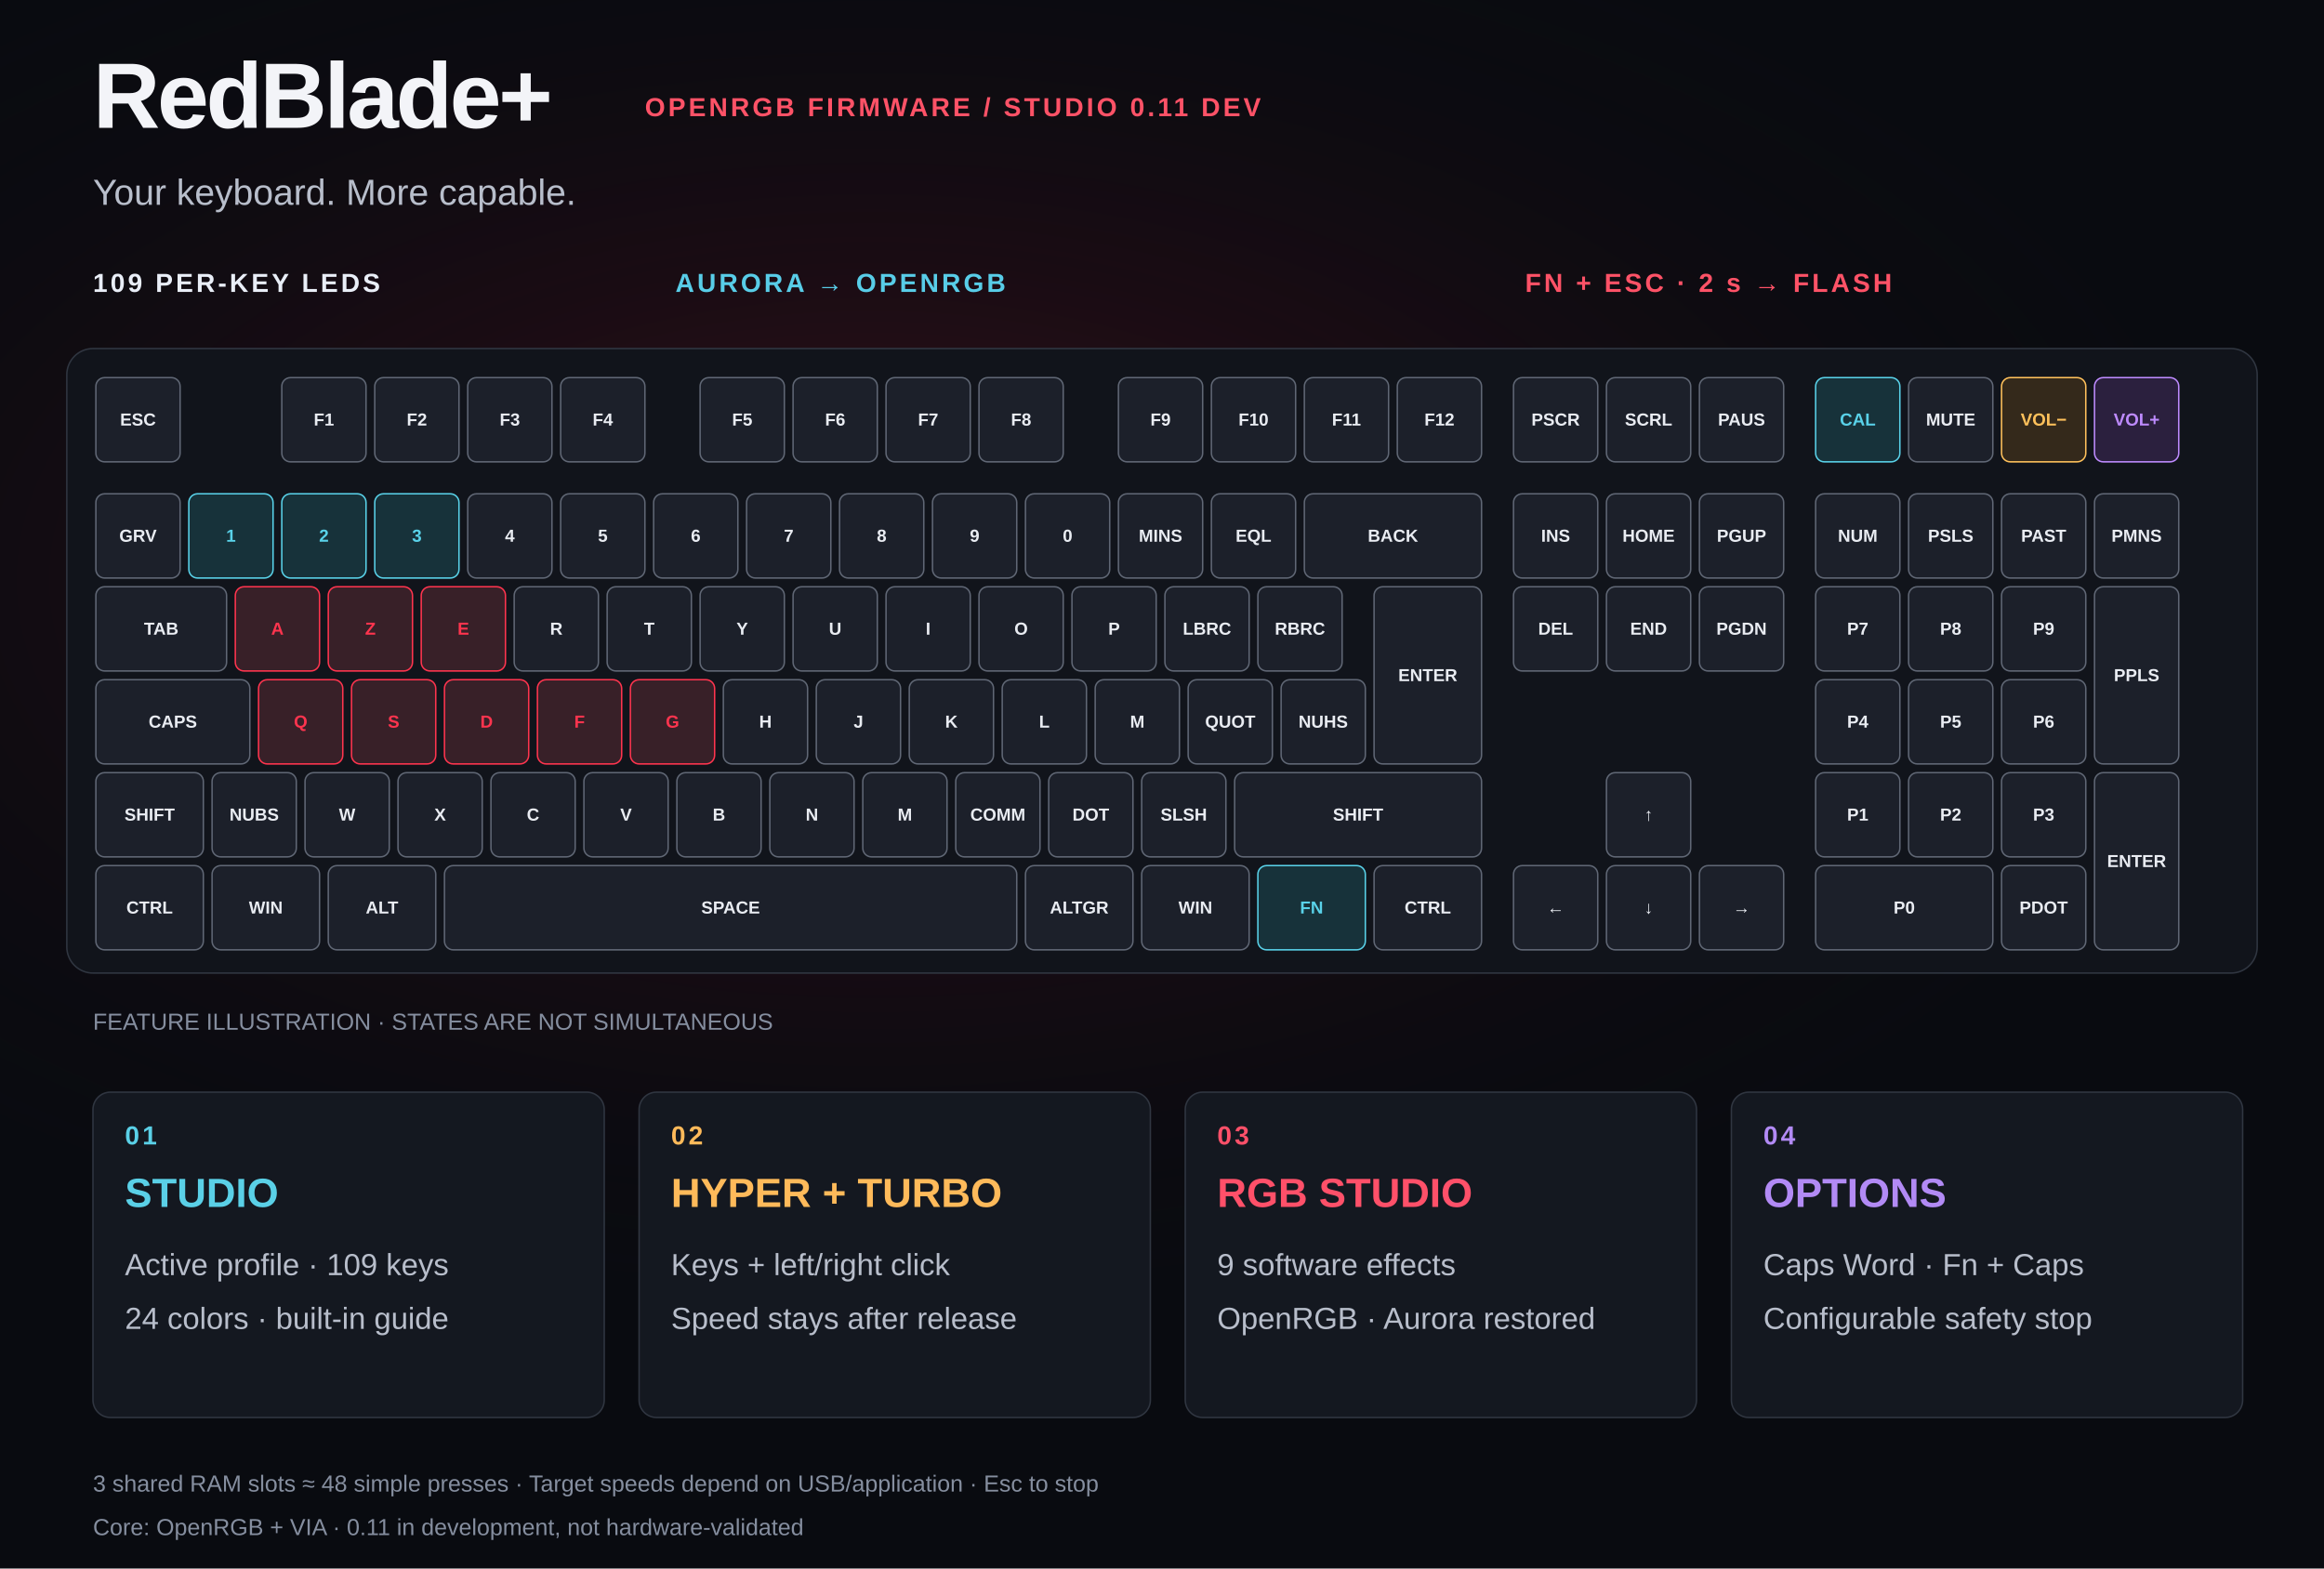
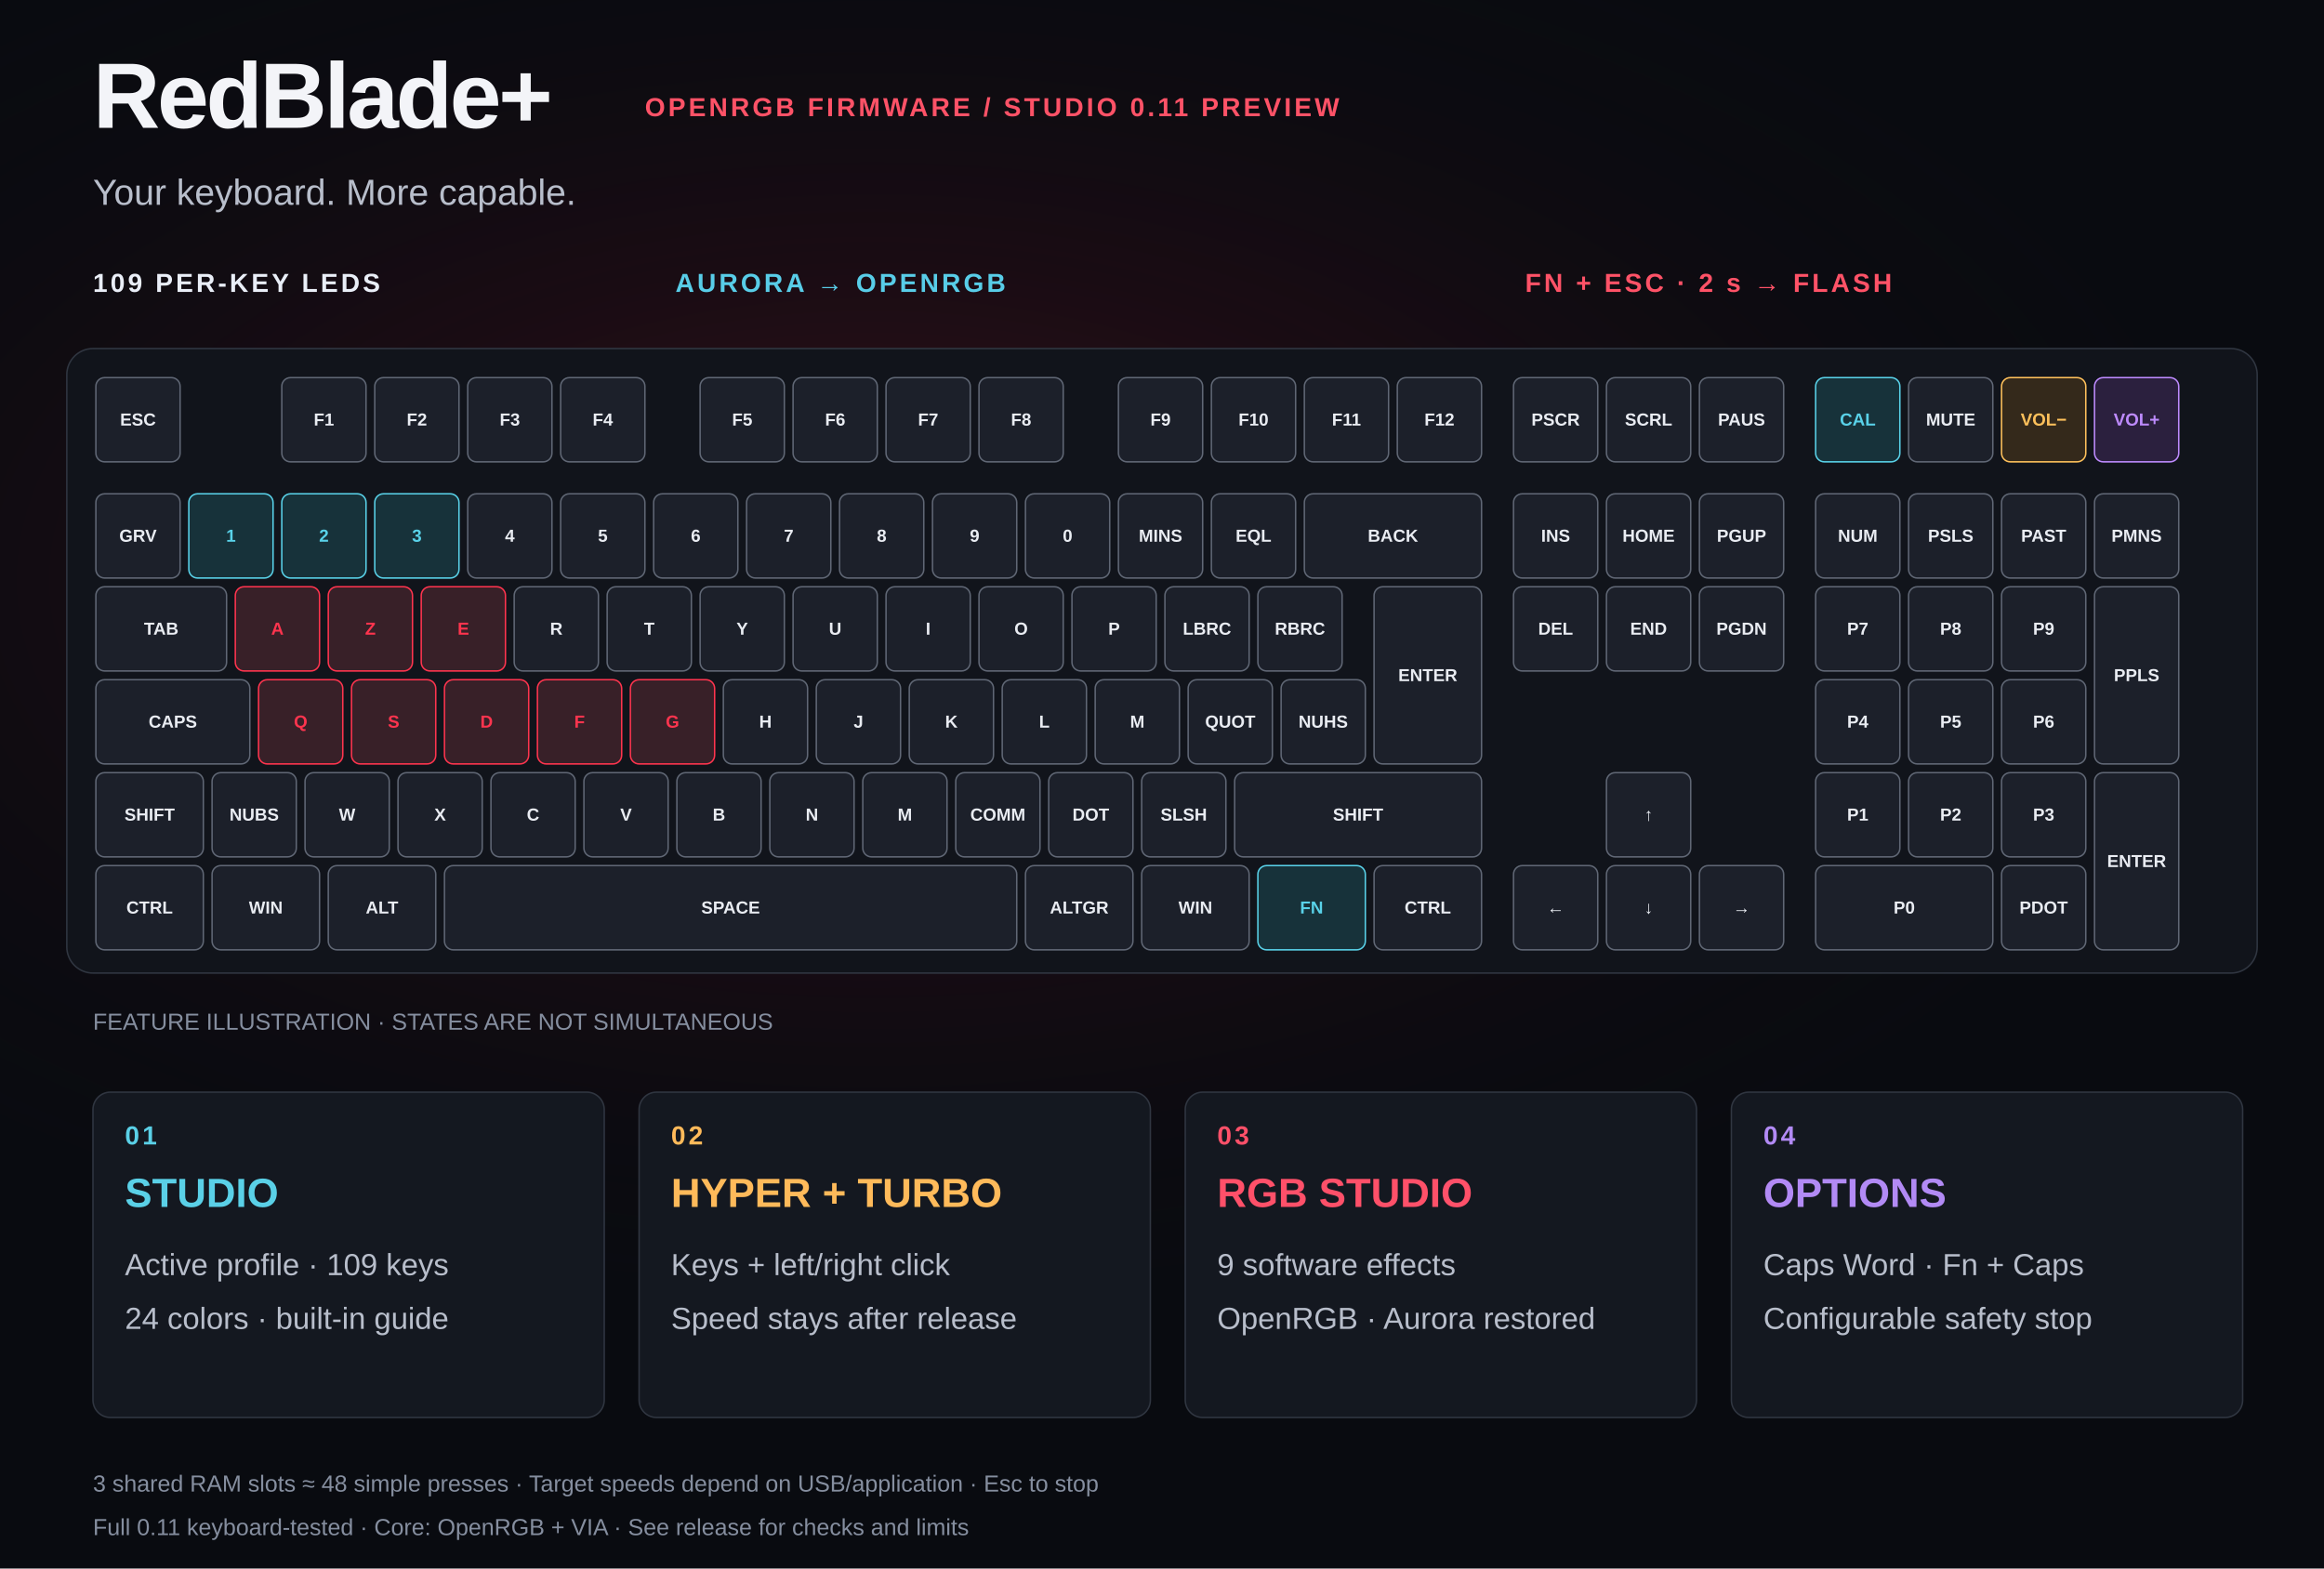
<svg xmlns="http://www.w3.org/2000/svg" width="1600" height="1080" viewBox="0 0 1600 1080">
  <defs>
    <radialGradient id="glow">
      <stop stop-color="#af1733" stop-opacity=".3" />
      <stop offset="1" stop-color="#090b10" stop-opacity="0" />
    </radialGradient>
  </defs>
  <rect width="1600" height="1080" fill="#090b10" />
  <ellipse cx="600" cy="400" rx="1000" ry="520" fill="url(#glow)" />
  <style>text{font-family:Arial,DejaVu Sans,sans-serif;fill:#f3f4f8}.brand{font-size:64px;font-weight:800;letter-spacing:-2px}.sub{font-size:25px;fill:#b8becb}.label{font-size:18px;font-weight:700;letter-spacing:2px}.card{font-size:28px;font-weight:700}.body{font-size:21px;fill:#b8becb}.key{font-size:12px;font-weight:700;text-anchor:middle}.small{font-size:16px;fill:#858e9f}</style>
  <text x="64" y="88" class="brand">RedBlade+</text>
-   <text x="444" y="80" class="label" style="fill:#ff5267">OPENRGB FIRMWARE  /  STUDIO 0.11 DEV</text>
+   <text x="444" y="80" class="label" style="fill:#ff5267">OPENRGB FIRMWARE  /  STUDIO 0.11 PREVIEW</text>
  <text x="64" y="141" class="sub">Your keyboard. More capable.</text>
  <text x="64" y="201" class="label" style="fill:#e9eef7">109 PER-KEY LEDS</text>
  <text x="465" y="201" class="label" style="fill:#58cde8">AURORA → OPENRGB</text>
  <text x="1050" y="201" class="label" style="fill:#ff5267">FN + ESC  ·  2 s → FLASH</text>
  <rect x="46" y="240" width="1508" height="430" rx="18" fill="#11141b" stroke="#303641" />
  <rect x="66" y="260" width="58" height="58" rx="6" fill="#1c202a" stroke="#606775" />
  <text x="95.0" y="293.0" class="key" style="fill:#e9ecf2">ESC</text>
  <rect x="194" y="260" width="58" height="58" rx="6" fill="#1c202a" stroke="#606775" />
  <text x="223.0" y="293.0" class="key" style="fill:#e9ecf2">F1</text>
  <rect x="258" y="260" width="58" height="58" rx="6" fill="#1c202a" stroke="#606775" />
  <text x="287.0" y="293.0" class="key" style="fill:#e9ecf2">F2</text>
  <rect x="322" y="260" width="58" height="58" rx="6" fill="#1c202a" stroke="#606775" />
  <text x="351.0" y="293.0" class="key" style="fill:#e9ecf2">F3</text>
  <rect x="386" y="260" width="58" height="58" rx="6" fill="#1c202a" stroke="#606775" />
  <text x="415.0" y="293.0" class="key" style="fill:#e9ecf2">F4</text>
  <rect x="482.0" y="260" width="58" height="58" rx="6" fill="#1c202a" stroke="#606775" />
  <text x="511.0" y="293.0" class="key" style="fill:#e9ecf2">F5</text>
  <rect x="546.0" y="260" width="58" height="58" rx="6" fill="#1c202a" stroke="#606775" />
  <text x="575.0" y="293.0" class="key" style="fill:#e9ecf2">F6</text>
  <rect x="610.0" y="260" width="58" height="58" rx="6" fill="#1c202a" stroke="#606775" />
  <text x="639.0" y="293.0" class="key" style="fill:#e9ecf2">F7</text>
  <rect x="674.0" y="260" width="58" height="58" rx="6" fill="#1c202a" stroke="#606775" />
  <text x="703.0" y="293.0" class="key" style="fill:#e9ecf2">F8</text>
  <rect x="770" y="260" width="58" height="58" rx="6" fill="#1c202a" stroke="#606775" />
  <text x="799.0" y="293.0" class="key" style="fill:#e9ecf2">F9</text>
  <rect x="834" y="260" width="58" height="58" rx="6" fill="#1c202a" stroke="#606775" />
  <text x="863.0" y="293.0" class="key" style="fill:#e9ecf2">F10</text>
  <rect x="898" y="260" width="58" height="58" rx="6" fill="#1c202a" stroke="#606775" />
  <text x="927.0" y="293.0" class="key" style="fill:#e9ecf2">F11</text>
  <rect x="962" y="260" width="58" height="58" rx="6" fill="#1c202a" stroke="#606775" />
  <text x="991.0" y="293.0" class="key" style="fill:#e9ecf2">F12</text>
  <rect x="1042.0" y="260" width="58" height="58" rx="6" fill="#1c202a" stroke="#606775" />
  <text x="1071.0" y="293.0" class="key" style="fill:#e9ecf2">PSCR</text>
  <rect x="1106.0" y="260" width="58" height="58" rx="6" fill="#1c202a" stroke="#606775" />
  <text x="1135.0" y="293.0" class="key" style="fill:#e9ecf2">SCRL</text>
  <rect x="1170.0" y="260" width="58" height="58" rx="6" fill="#1c202a" stroke="#606775" />
  <text x="1199.0" y="293.0" class="key" style="fill:#e9ecf2">PAUS</text>
  <rect x="1250.0" y="260" width="58" height="58" rx="6" fill="#17323a" stroke="#59d2e9" />
  <text x="1279.0" y="293.0" class="key" style="fill:#59d2e9">CAL</text>
  <rect x="1314.0" y="260" width="58" height="58" rx="6" fill="#1c202a" stroke="#606775" />
  <text x="1343.0" y="293.0" class="key" style="fill:#e9ecf2">MUTE</text>
  <rect x="1378.0" y="260" width="58" height="58" rx="6" fill="#34291b" stroke="#ffc15b" />
  <text x="1407.0" y="293.0" class="key" style="fill:#ffc15b">VOL−</text>
  <rect x="1442.0" y="260" width="58" height="58" rx="6" fill="#2b203e" stroke="#be8bff" />
  <text x="1471.0" y="293.0" class="key" style="fill:#be8bff">VOL+</text>
  <rect x="66" y="340.0" width="58" height="58" rx="6" fill="#1c202a" stroke="#606775" />
  <text x="95.0" y="373.0" class="key" style="fill:#e9ecf2">GRV</text>
  <rect x="130" y="340.0" width="58" height="58" rx="6" fill="#17323a" stroke="#59d2e9" />
  <text x="159.0" y="373.0" class="key" style="fill:#59d2e9">1</text>
  <rect x="194" y="340.0" width="58" height="58" rx="6" fill="#17323a" stroke="#59d2e9" />
  <text x="223.0" y="373.0" class="key" style="fill:#59d2e9">2</text>
  <rect x="258" y="340.0" width="58" height="58" rx="6" fill="#17323a" stroke="#59d2e9" />
  <text x="287.0" y="373.0" class="key" style="fill:#59d2e9">3</text>
  <rect x="322" y="340.0" width="58" height="58" rx="6" fill="#1c202a" stroke="#606775" />
  <text x="351.0" y="373.0" class="key" style="fill:#e9ecf2">4</text>
  <rect x="386" y="340.0" width="58" height="58" rx="6" fill="#1c202a" stroke="#606775" />
  <text x="415.0" y="373.0" class="key" style="fill:#e9ecf2">5</text>
  <rect x="450" y="340.0" width="58" height="58" rx="6" fill="#1c202a" stroke="#606775" />
  <text x="479.0" y="373.0" class="key" style="fill:#e9ecf2">6</text>
  <rect x="514" y="340.0" width="58" height="58" rx="6" fill="#1c202a" stroke="#606775" />
  <text x="543.0" y="373.0" class="key" style="fill:#e9ecf2">7</text>
  <rect x="578" y="340.0" width="58" height="58" rx="6" fill="#1c202a" stroke="#606775" />
  <text x="607.0" y="373.0" class="key" style="fill:#e9ecf2">8</text>
  <rect x="642" y="340.0" width="58" height="58" rx="6" fill="#1c202a" stroke="#606775" />
  <text x="671.0" y="373.0" class="key" style="fill:#e9ecf2">9</text>
  <rect x="706" y="340.0" width="58" height="58" rx="6" fill="#1c202a" stroke="#606775" />
  <text x="735.0" y="373.0" class="key" style="fill:#e9ecf2">0</text>
  <rect x="770" y="340.0" width="58" height="58" rx="6" fill="#1c202a" stroke="#606775" />
  <text x="799.0" y="373.0" class="key" style="fill:#e9ecf2">MINS</text>
  <rect x="834" y="340.0" width="58" height="58" rx="6" fill="#1c202a" stroke="#606775" />
  <text x="863.0" y="373.0" class="key" style="fill:#e9ecf2">EQL</text>
  <rect x="898" y="340.0" width="122" height="58" rx="6" fill="#1c202a" stroke="#606775" />
  <text x="959.0" y="373.0" class="key" style="fill:#e9ecf2">BACK</text>
  <rect x="1042.0" y="340.0" width="58" height="58" rx="6" fill="#1c202a" stroke="#606775" />
  <text x="1071.0" y="373.0" class="key" style="fill:#e9ecf2">INS</text>
  <rect x="1106.0" y="340.0" width="58" height="58" rx="6" fill="#1c202a" stroke="#606775" />
  <text x="1135.0" y="373.0" class="key" style="fill:#e9ecf2">HOME</text>
  <rect x="1170.0" y="340.0" width="58" height="58" rx="6" fill="#1c202a" stroke="#606775" />
  <text x="1199.0" y="373.0" class="key" style="fill:#e9ecf2">PGUP</text>
  <rect x="1250.0" y="340.0" width="58" height="58" rx="6" fill="#1c202a" stroke="#606775" />
  <text x="1279.0" y="373.0" class="key" style="fill:#e9ecf2">NUM</text>
  <rect x="1314.0" y="340.0" width="58" height="58" rx="6" fill="#1c202a" stroke="#606775" />
  <text x="1343.0" y="373.0" class="key" style="fill:#e9ecf2">PSLS</text>
  <rect x="1378.0" y="340.0" width="58" height="58" rx="6" fill="#1c202a" stroke="#606775" />
  <text x="1407.0" y="373.0" class="key" style="fill:#e9ecf2">PAST</text>
  <rect x="1442.0" y="340.0" width="58" height="58" rx="6" fill="#1c202a" stroke="#606775" />
  <text x="1471.0" y="373.0" class="key" style="fill:#e9ecf2">PMNS</text>
  <rect x="66" y="404.0" width="90.0" height="58" rx="6" fill="#1c202a" stroke="#606775" />
  <text x="111.0" y="437.0" class="key" style="fill:#e9ecf2">TAB</text>
  <rect x="162.0" y="404.0" width="58" height="58" rx="6" fill="#382028" stroke="#ff344e" />
  <text x="191.0" y="437.0" class="key" style="fill:#ff344e">A</text>
  <rect x="226.0" y="404.0" width="58" height="58" rx="6" fill="#382028" stroke="#ff344e" />
  <text x="255.0" y="437.0" class="key" style="fill:#ff344e">Z</text>
  <rect x="290.0" y="404.0" width="58" height="58" rx="6" fill="#382028" stroke="#ff344e" />
  <text x="319.0" y="437.0" class="key" style="fill:#ff344e">E</text>
  <rect x="354.0" y="404.0" width="58" height="58" rx="6" fill="#1c202a" stroke="#606775" />
  <text x="383.0" y="437.0" class="key" style="fill:#e9ecf2">R</text>
  <rect x="418.0" y="404.0" width="58" height="58" rx="6" fill="#1c202a" stroke="#606775" />
  <text x="447.0" y="437.0" class="key" style="fill:#e9ecf2">T</text>
  <rect x="482.0" y="404.0" width="58" height="58" rx="6" fill="#1c202a" stroke="#606775" />
  <text x="511.0" y="437.0" class="key" style="fill:#e9ecf2">Y</text>
  <rect x="546.0" y="404.0" width="58" height="58" rx="6" fill="#1c202a" stroke="#606775" />
  <text x="575.0" y="437.0" class="key" style="fill:#e9ecf2">U</text>
  <rect x="610.0" y="404.0" width="58" height="58" rx="6" fill="#1c202a" stroke="#606775" />
  <text x="639.0" y="437.0" class="key" style="fill:#e9ecf2">I</text>
  <rect x="674.0" y="404.0" width="58" height="58" rx="6" fill="#1c202a" stroke="#606775" />
  <text x="703.0" y="437.0" class="key" style="fill:#e9ecf2">O</text>
  <rect x="738.0" y="404.0" width="58" height="58" rx="6" fill="#1c202a" stroke="#606775" />
  <text x="767.0" y="437.0" class="key" style="fill:#e9ecf2">P</text>
  <rect x="802.0" y="404.0" width="58" height="58" rx="6" fill="#1c202a" stroke="#606775" />
  <text x="831.0" y="437.0" class="key" style="fill:#e9ecf2">LBRC</text>
  <rect x="866.0" y="404.0" width="58" height="58" rx="6" fill="#1c202a" stroke="#606775" />
  <text x="895.0" y="437.0" class="key" style="fill:#e9ecf2">RBRC</text>
  <rect x="1042.0" y="404.0" width="58" height="58" rx="6" fill="#1c202a" stroke="#606775" />
  <text x="1071.0" y="437.0" class="key" style="fill:#e9ecf2">DEL</text>
  <rect x="1106.0" y="404.0" width="58" height="58" rx="6" fill="#1c202a" stroke="#606775" />
  <text x="1135.0" y="437.0" class="key" style="fill:#e9ecf2">END</text>
  <rect x="1170.0" y="404.0" width="58" height="58" rx="6" fill="#1c202a" stroke="#606775" />
  <text x="1199.0" y="437.0" class="key" style="fill:#e9ecf2">PGDN</text>
  <rect x="1250.0" y="404.0" width="58" height="58" rx="6" fill="#1c202a" stroke="#606775" />
  <text x="1279.0" y="437.0" class="key" style="fill:#e9ecf2">P7</text>
  <rect x="1314.0" y="404.0" width="58" height="58" rx="6" fill="#1c202a" stroke="#606775" />
  <text x="1343.0" y="437.0" class="key" style="fill:#e9ecf2">P8</text>
  <rect x="1378.0" y="404.0" width="58" height="58" rx="6" fill="#1c202a" stroke="#606775" />
  <text x="1407.0" y="437.0" class="key" style="fill:#e9ecf2">P9</text>
  <rect x="1442.0" y="404.0" width="58" height="122" rx="6" fill="#1c202a" stroke="#606775" />
  <text x="1471.0" y="469.0" class="key" style="fill:#e9ecf2">PPLS</text>
  <rect x="66" y="468.0" width="106.0" height="58" rx="6" fill="#1c202a" stroke="#606775" />
  <text x="119.0" y="501.0" class="key" style="fill:#e9ecf2">CAPS</text>
  <rect x="178.0" y="468.0" width="58" height="58" rx="6" fill="#382028" stroke="#ff344e" />
  <text x="207.0" y="501.0" class="key" style="fill:#ff344e">Q</text>
  <rect x="242.0" y="468.0" width="58" height="58" rx="6" fill="#382028" stroke="#ff344e" />
  <text x="271.0" y="501.0" class="key" style="fill:#ff344e">S</text>
  <rect x="306.0" y="468.0" width="58" height="58" rx="6" fill="#382028" stroke="#ff344e" />
  <text x="335.0" y="501.0" class="key" style="fill:#ff344e">D</text>
  <rect x="370.0" y="468.0" width="58" height="58" rx="6" fill="#382028" stroke="#ff344e" />
  <text x="399.0" y="501.0" class="key" style="fill:#ff344e">F</text>
  <rect x="434.0" y="468.0" width="58" height="58" rx="6" fill="#382028" stroke="#ff344e" />
  <text x="463.0" y="501.0" class="key" style="fill:#ff344e">G</text>
  <rect x="498.0" y="468.0" width="58" height="58" rx="6" fill="#1c202a" stroke="#606775" />
  <text x="527.0" y="501.0" class="key" style="fill:#e9ecf2">H</text>
  <rect x="562.0" y="468.0" width="58" height="58" rx="6" fill="#1c202a" stroke="#606775" />
  <text x="591.0" y="501.0" class="key" style="fill:#e9ecf2">J</text>
  <rect x="626.0" y="468.0" width="58" height="58" rx="6" fill="#1c202a" stroke="#606775" />
  <text x="655.0" y="501.0" class="key" style="fill:#e9ecf2">K</text>
  <rect x="690.0" y="468.0" width="58" height="58" rx="6" fill="#1c202a" stroke="#606775" />
  <text x="719.0" y="501.0" class="key" style="fill:#e9ecf2">L</text>
  <rect x="754.0" y="468.0" width="58" height="58" rx="6" fill="#1c202a" stroke="#606775" />
  <text x="783.0" y="501.0" class="key" style="fill:#e9ecf2">M</text>
  <rect x="818.0" y="468.0" width="58" height="58" rx="6" fill="#1c202a" stroke="#606775" />
  <text x="847.0" y="501.0" class="key" style="fill:#e9ecf2">QUOT</text>
  <rect x="882.0" y="468.0" width="58" height="58" rx="6" fill="#1c202a" stroke="#606775" />
  <text x="911.0" y="501.0" class="key" style="fill:#e9ecf2">NUHS</text>
  <rect x="946.0" y="404.0" width="74.0" height="122" rx="6" fill="#1c202a" stroke="#606775" />
  <text x="983.0" y="469.0" class="key" style="fill:#e9ecf2">ENTER</text>
  <rect x="1250.0" y="468.0" width="58" height="58" rx="6" fill="#1c202a" stroke="#606775" />
  <text x="1279.0" y="501.0" class="key" style="fill:#e9ecf2">P4</text>
  <rect x="1314.0" y="468.0" width="58" height="58" rx="6" fill="#1c202a" stroke="#606775" />
  <text x="1343.0" y="501.0" class="key" style="fill:#e9ecf2">P5</text>
  <rect x="1378.0" y="468.0" width="58" height="58" rx="6" fill="#1c202a" stroke="#606775" />
  <text x="1407.0" y="501.0" class="key" style="fill:#e9ecf2">P6</text>
  <rect x="66" y="532.0" width="74.0" height="58" rx="6" fill="#1c202a" stroke="#606775" />
  <text x="103.0" y="565.0" class="key" style="fill:#e9ecf2">SHIFT</text>
  <rect x="146.0" y="532.0" width="58" height="58" rx="6" fill="#1c202a" stroke="#606775" />
  <text x="175.0" y="565.0" class="key" style="fill:#e9ecf2">NUBS</text>
  <rect x="210.0" y="532.0" width="58" height="58" rx="6" fill="#1c202a" stroke="#606775" />
  <text x="239.0" y="565.0" class="key" style="fill:#e9ecf2">W</text>
  <rect x="274.0" y="532.0" width="58" height="58" rx="6" fill="#1c202a" stroke="#606775" />
  <text x="303.0" y="565.0" class="key" style="fill:#e9ecf2">X</text>
  <rect x="338.0" y="532.0" width="58" height="58" rx="6" fill="#1c202a" stroke="#606775" />
  <text x="367.0" y="565.0" class="key" style="fill:#e9ecf2">C</text>
  <rect x="402.0" y="532.0" width="58" height="58" rx="6" fill="#1c202a" stroke="#606775" />
  <text x="431.0" y="565.0" class="key" style="fill:#e9ecf2">V</text>
  <rect x="466.0" y="532.0" width="58" height="58" rx="6" fill="#1c202a" stroke="#606775" />
  <text x="495.0" y="565.0" class="key" style="fill:#e9ecf2">B</text>
  <rect x="530.0" y="532.0" width="58" height="58" rx="6" fill="#1c202a" stroke="#606775" />
  <text x="559.0" y="565.0" class="key" style="fill:#e9ecf2">N</text>
  <rect x="594.0" y="532.0" width="58" height="58" rx="6" fill="#1c202a" stroke="#606775" />
  <text x="623.0" y="565.0" class="key" style="fill:#e9ecf2">M</text>
  <rect x="658.0" y="532.0" width="58" height="58" rx="6" fill="#1c202a" stroke="#606775" />
  <text x="687.0" y="565.0" class="key" style="fill:#e9ecf2">COMM</text>
  <rect x="722.0" y="532.0" width="58" height="58" rx="6" fill="#1c202a" stroke="#606775" />
  <text x="751.0" y="565.0" class="key" style="fill:#e9ecf2">DOT</text>
  <rect x="786.0" y="532.0" width="58" height="58" rx="6" fill="#1c202a" stroke="#606775" />
  <text x="815.0" y="565.0" class="key" style="fill:#e9ecf2">SLSH</text>
  <rect x="850.0" y="532.0" width="170.0" height="58" rx="6" fill="#1c202a" stroke="#606775" />
  <text x="935.0" y="565.0" class="key" style="fill:#e9ecf2">SHIFT</text>
  <rect x="1106.0" y="532.0" width="58" height="58" rx="6" fill="#1c202a" stroke="#606775" />
  <text x="1135.0" y="565.0" class="key" style="fill:#e9ecf2">↑</text>
  <rect x="1250.0" y="532.0" width="58" height="58" rx="6" fill="#1c202a" stroke="#606775" />
  <text x="1279.0" y="565.0" class="key" style="fill:#e9ecf2">P1</text>
  <rect x="1314.0" y="532.0" width="58" height="58" rx="6" fill="#1c202a" stroke="#606775" />
  <text x="1343.0" y="565.0" class="key" style="fill:#e9ecf2">P2</text>
  <rect x="1378.0" y="532.0" width="58" height="58" rx="6" fill="#1c202a" stroke="#606775" />
  <text x="1407.0" y="565.0" class="key" style="fill:#e9ecf2">P3</text>
  <rect x="1442.0" y="532.0" width="58" height="122" rx="6" fill="#1c202a" stroke="#606775" />
  <text x="1471.0" y="597.0" class="key" style="fill:#e9ecf2">ENTER</text>
  <rect x="66" y="596.0" width="74.0" height="58" rx="6" fill="#1c202a" stroke="#606775" />
  <text x="103.0" y="629.0" class="key" style="fill:#e9ecf2">CTRL</text>
  <rect x="146.0" y="596.0" width="74.0" height="58" rx="6" fill="#1c202a" stroke="#606775" />
  <text x="183.0" y="629.0" class="key" style="fill:#e9ecf2">WIN</text>
  <rect x="226.0" y="596.0" width="74.0" height="58" rx="6" fill="#1c202a" stroke="#606775" />
  <text x="263.0" y="629.0" class="key" style="fill:#e9ecf2">ALT</text>
  <rect x="306.0" y="596.0" width="394.0" height="58" rx="6" fill="#1c202a" stroke="#606775" />
  <text x="503.0" y="629.0" class="key" style="fill:#e9ecf2">SPACE</text>
  <rect x="706" y="596.0" width="74.0" height="58" rx="6" fill="#1c202a" stroke="#606775" />
  <text x="743.0" y="629.0" class="key" style="fill:#e9ecf2">ALTGR</text>
  <rect x="786.0" y="596.0" width="74.0" height="58" rx="6" fill="#1c202a" stroke="#606775" />
  <text x="823.0" y="629.0" class="key" style="fill:#e9ecf2">WIN</text>
  <rect x="866.0" y="596.0" width="74.0" height="58" rx="6" fill="#17323a" stroke="#59d2e9" />
  <text x="903.0" y="629.0" class="key" style="fill:#59d2e9">FN</text>
  <rect x="946.0" y="596.0" width="74.0" height="58" rx="6" fill="#1c202a" stroke="#606775" />
  <text x="983.0" y="629.0" class="key" style="fill:#e9ecf2">CTRL</text>
  <rect x="1042.0" y="596.0" width="58" height="58" rx="6" fill="#1c202a" stroke="#606775" />
  <text x="1071.0" y="629.0" class="key" style="fill:#e9ecf2">←</text>
  <rect x="1106.0" y="596.0" width="58" height="58" rx="6" fill="#1c202a" stroke="#606775" />
  <text x="1135.0" y="629.0" class="key" style="fill:#e9ecf2">↓</text>
  <rect x="1170.0" y="596.0" width="58" height="58" rx="6" fill="#1c202a" stroke="#606775" />
  <text x="1199.0" y="629.0" class="key" style="fill:#e9ecf2">→</text>
  <rect x="1250.0" y="596.0" width="122" height="58" rx="6" fill="#1c202a" stroke="#606775" />
  <text x="1311.0" y="629.0" class="key" style="fill:#e9ecf2">P0</text>
  <rect x="1378.0" y="596.0" width="58" height="58" rx="6" fill="#1c202a" stroke="#606775" />
  <text x="1407.0" y="629.0" class="key" style="fill:#e9ecf2">PDOT</text>
  <text x="64" y="709" class="small">FEATURE ILLUSTRATION · STATES ARE NOT SIMULTANEOUS</text>
  <rect x="64" y="752" width="352" height="224" rx="12" fill="#141820" stroke="#303641" />
  <text x="86" y="788" class="label" style="fill:#5ad0e7">01</text>
  <text x="86" y="831" class="card" style="fill:#5ad0e7">STUDIO</text>
  <text x="86" y="878" class="body">Active profile · 109 keys</text>
  <text x="86" y="915" class="body">24 colors · built-in guide</text>
  <rect x="440" y="752" width="352" height="224" rx="12" fill="#141820" stroke="#303641" />
  <text x="462" y="788" class="label" style="fill:#ffba5a">02</text>
  <text x="462" y="831" class="card" style="fill:#ffba5a">HYPER + TURBO</text>
  <text x="462" y="878" class="body">Keys + left/right click</text>
  <text x="462" y="915" class="body">Speed stays after release</text>
  <rect x="816" y="752" width="352" height="224" rx="12" fill="#141820" stroke="#303641" />
  <text x="838" y="788" class="label" style="fill:#ff5069">03</text>
  <text x="838" y="831" class="card" style="fill:#ff5069">RGB STUDIO</text>
  <text x="838" y="878" class="body">9 software effects</text>
  <text x="838" y="915" class="body">OpenRGB · Aurora restored</text>
  <rect x="1192" y="752" width="352" height="224" rx="12" fill="#141820" stroke="#303641" />
  <text x="1214" y="788" class="label" style="fill:#b28af5">04</text>
  <text x="1214" y="831" class="card" style="fill:#b28af5">OPTIONS</text>
  <text x="1214" y="878" class="body">Caps Word · Fn + Caps</text>
  <text x="1214" y="915" class="body">Configurable safety stop</text>
  <text x="64" y="1027" class="small">3 shared RAM slots ≈ 48 simple presses · Target speeds depend on USB/application · Esc to stop</text>
-   <text x="64" y="1057" class="small">Core: OpenRGB + VIA · 0.11 in development, not hardware-validated</text>
+   <text x="64" y="1057" class="small">Full 0.11 keyboard-tested · Core: OpenRGB + VIA · See release for checks and limits</text>
</svg>
